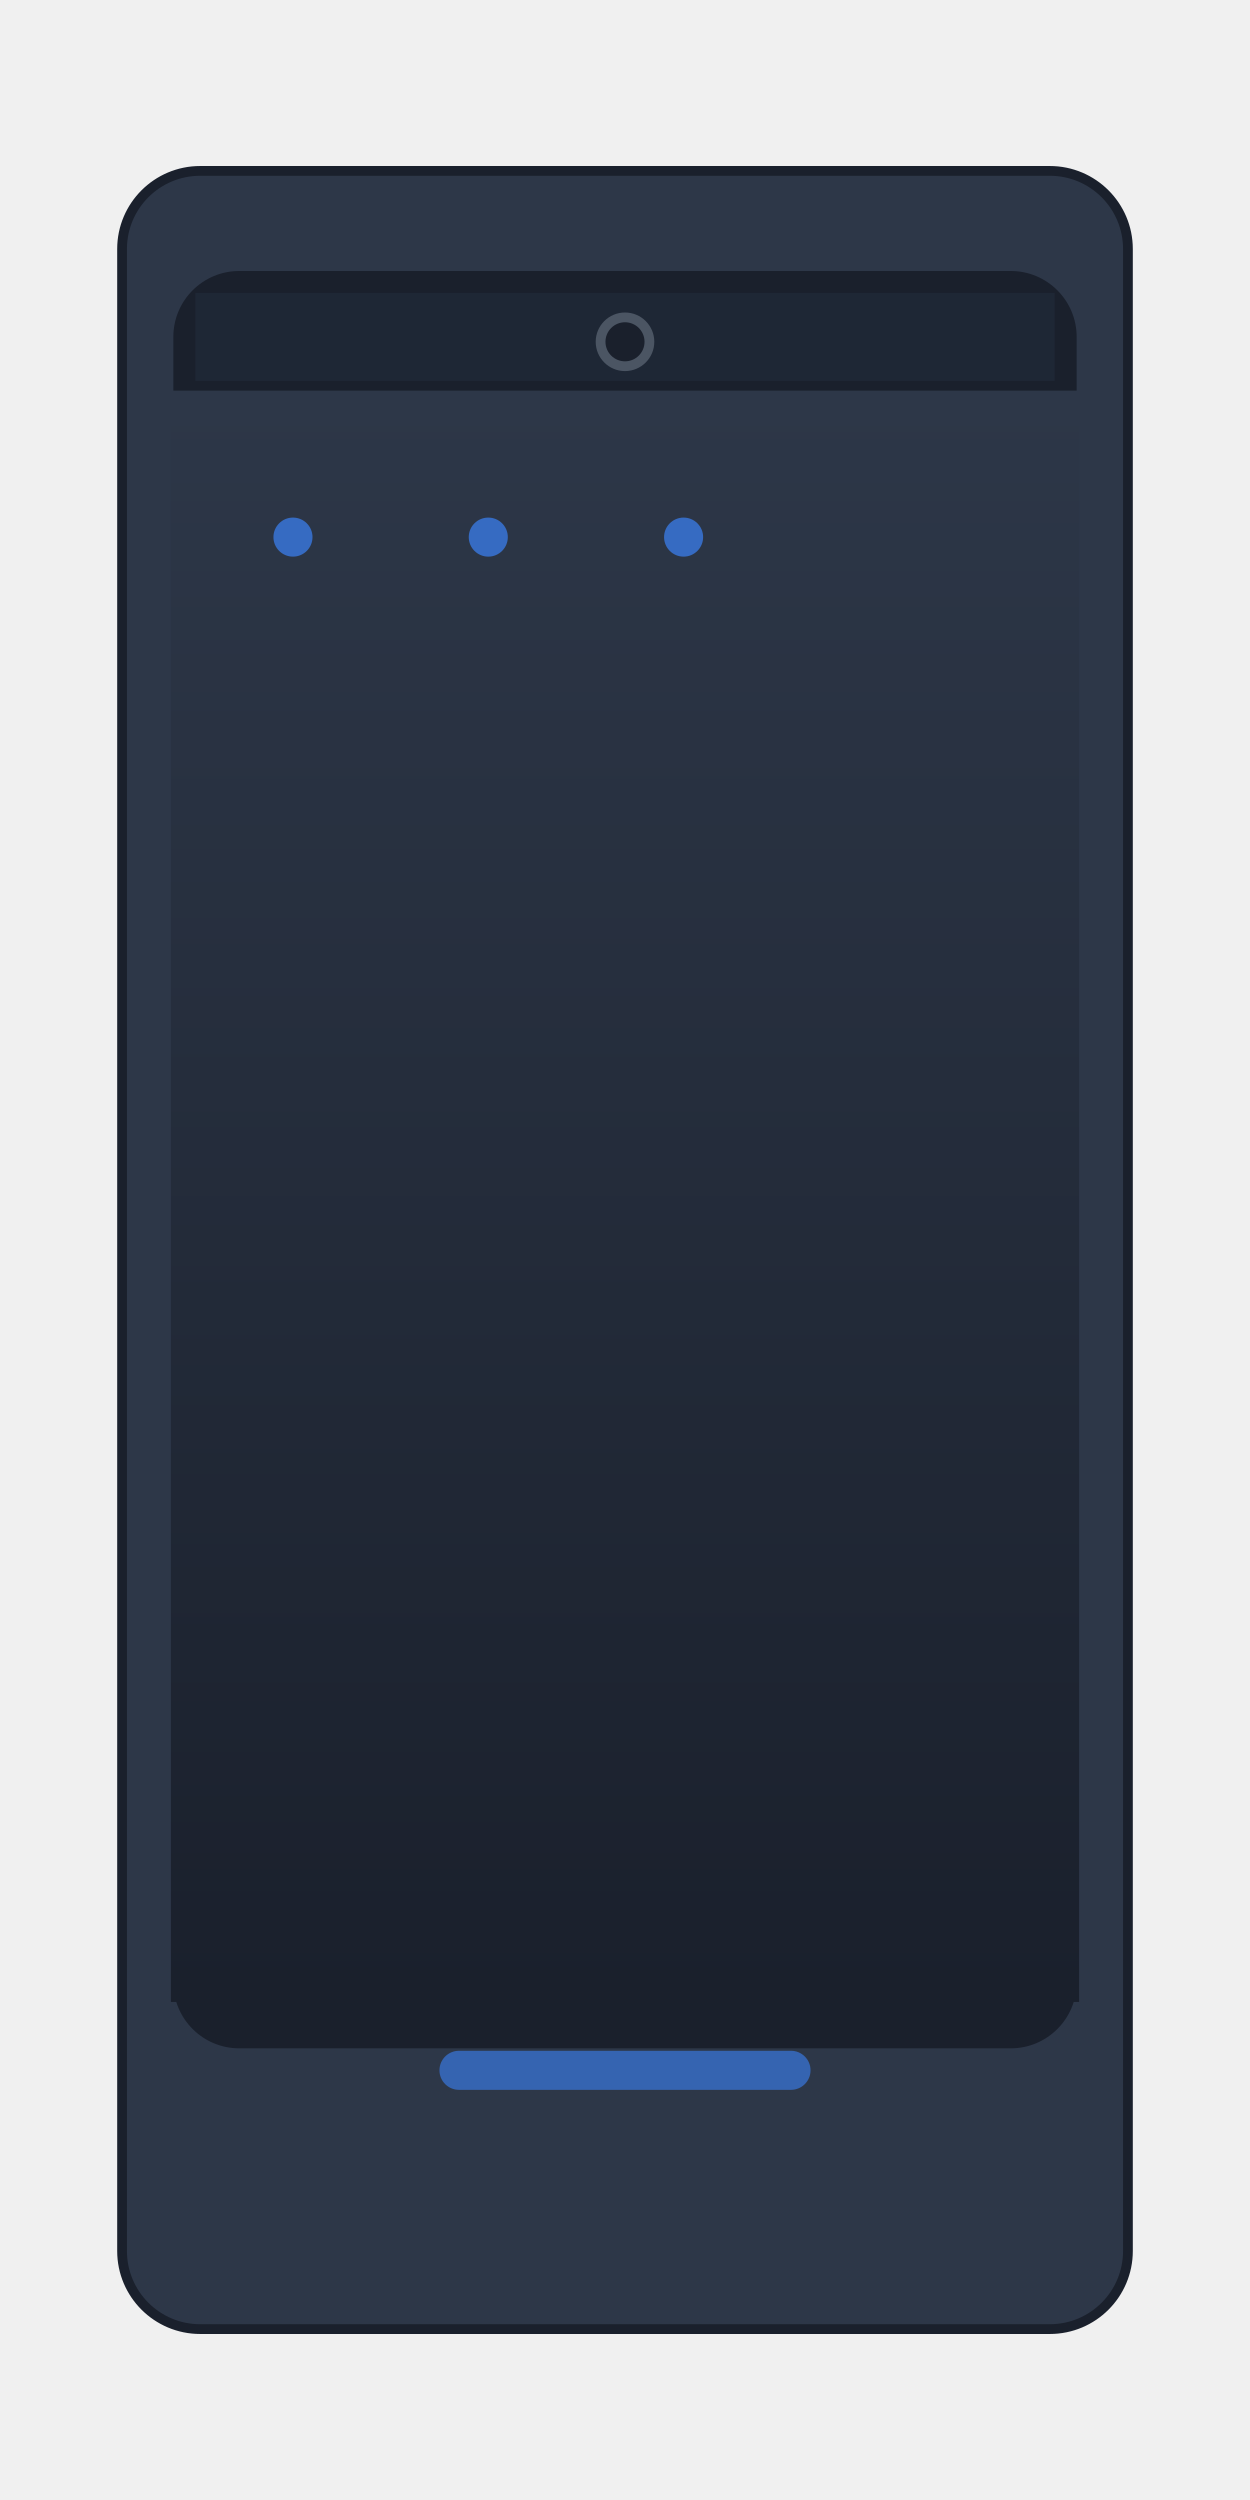
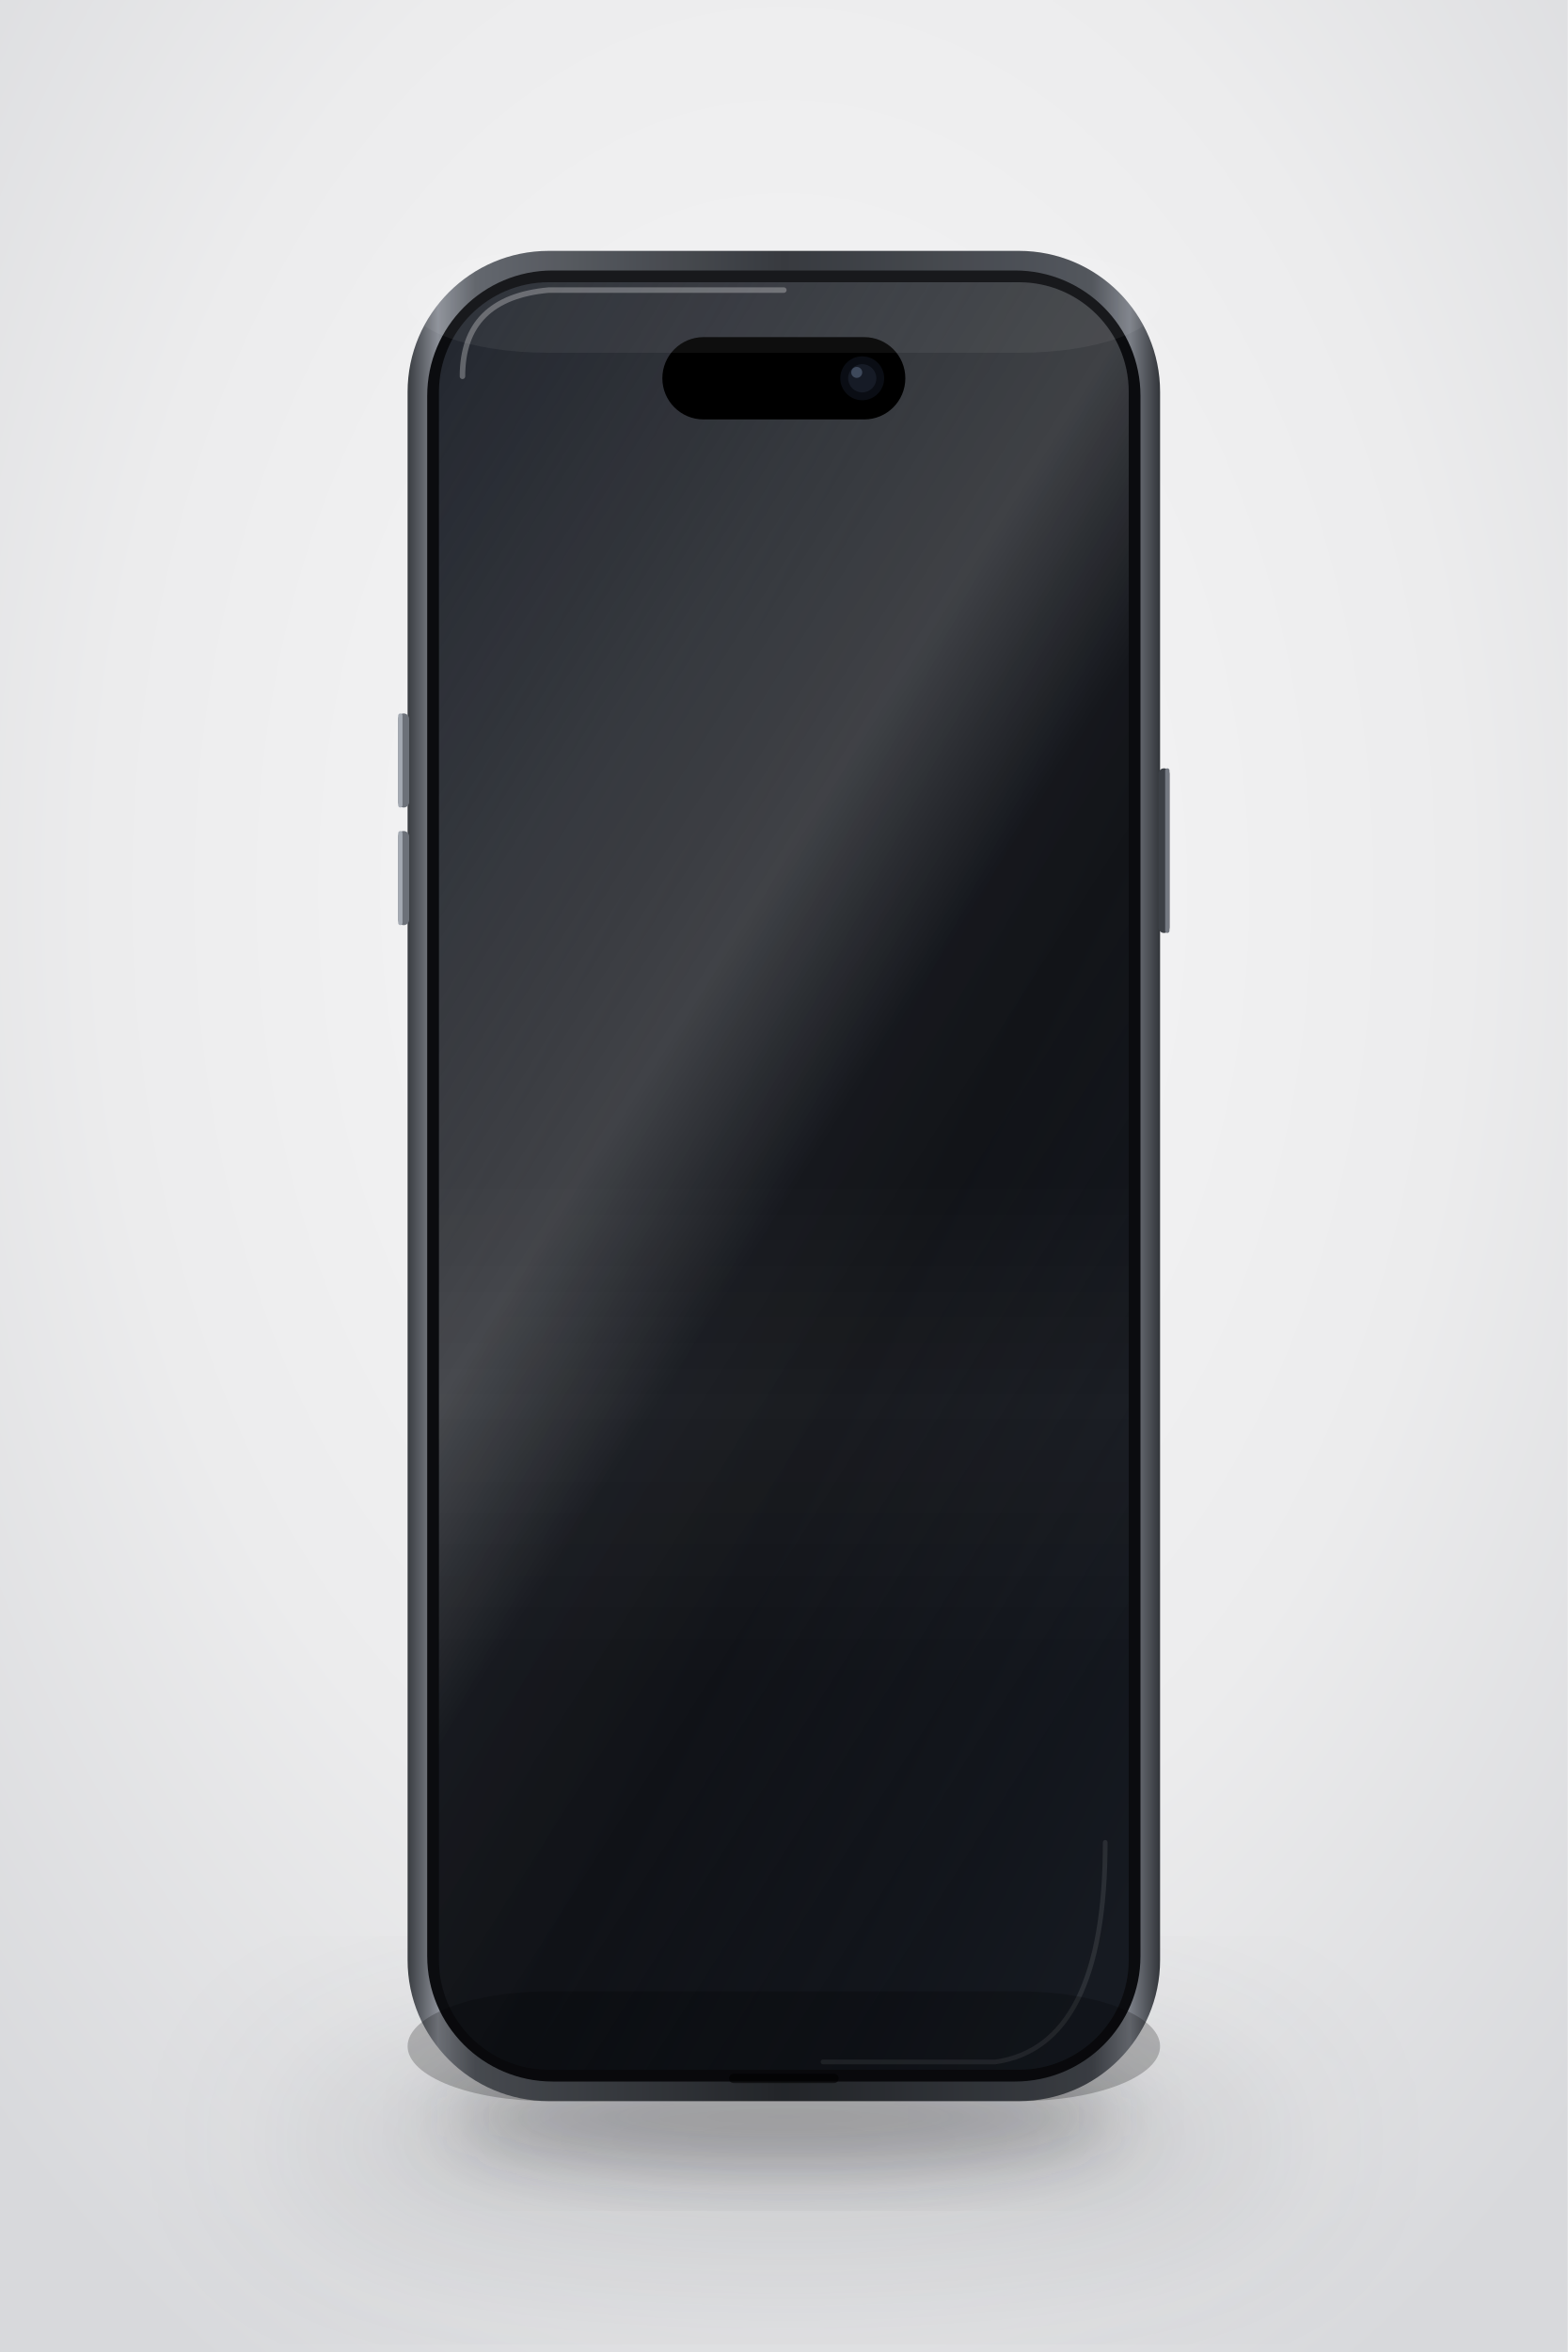
- <svg xmlns="http://www.w3.org/2000/svg" viewBox="0 0 256 512" preserveAspectRatio="xMidYMid meet">
+ <svg xmlns="http://www.w3.org/2000/svg" viewBox="0 0 400 600" preserveAspectRatio="xMidYMid meet">
  <defs>
-     <style>
-       .phone-body { fill: #2d3748; stroke: #1a202c; stroke-width: 2; }
-       .phone-screen { fill: #1a202c; stroke: #2d3748; stroke-width: 1; }
-       .phone-accent { fill: #4b5563; }
-     </style>
+     <radialGradient id="backdrop" cx="50%" cy="38%" r="72%">
+       <stop offset="0%" stop-color="#f7f7f8" />
+       <stop offset="60%" stop-color="#ececed" />
+       <stop offset="100%" stop-color="#d8d9dc" />
+     </radialGradient>
+     <linearGradient id="frame" x1="0%" y1="0%" x2="100%" y2="0%">
+       <stop offset="0%" stop-color="#3a3d42" />
+       <stop offset="4%" stop-color="#8a8e96" />
+       <stop offset="9%" stop-color="#5a5e65" />
+       <stop offset="50%" stop-color="#2c2f34" />
+       <stop offset="91%" stop-color="#494d54" />
+       <stop offset="96%" stop-color="#7b7f87" />
+       <stop offset="100%" stop-color="#33363b" />
+     </linearGradient>
+     <linearGradient id="offGlass" x1="12%" y1="0%" x2="88%" y2="100%">
+       <stop offset="0%" stop-color="#20242c" />
+       <stop offset="30%" stop-color="#12151b" />
+       <stop offset="62%" stop-color="#0a0c11" />
+       <stop offset="100%" stop-color="#161a21" />
+     </linearGradient>
+     <linearGradient id="softbox" x1="0%" y1="0%" x2="60%" y2="100%">
+       <stop offset="0%" stop-color="#ffffff" stop-opacity="0" />
+       <stop offset="30%" stop-color="#ffffff" stop-opacity="0.14" />
+       <stop offset="46%" stop-color="#ffffff" stop-opacity="0.20" />
+       <stop offset="60%" stop-color="#ffffff" stop-opacity="0.04" />
+       <stop offset="100%" stop-color="#ffffff" stop-opacity="0" />
+     </linearGradient>
+     <linearGradient id="horizon" x1="0%" y1="0%" x2="0%" y2="100%">
+       <stop offset="0%" stop-color="#ffffff" stop-opacity="0" />
+       <stop offset="45%" stop-color="#ffffff" stop-opacity="0.035" />
+       <stop offset="100%" stop-color="#ffffff" stop-opacity="0" />
+     </linearGradient>
+     <filter id="contactBlur" x="-50%" y="-50%" width="200%" height="200%">
+       <feGaussianBlur stdDeviation="9" />
+     </filter>
+     <filter id="ambientBlur" x="-50%" y="-50%" width="200%" height="200%">
+       <feGaussianBlur stdDeviation="22" />
+     </filter>
+     <clipPath id="screenClip">
+       <rect x="112" y="72" width="176" height="456" rx="28" />
+     </clipPath>
  </defs>
-   <rect x="25" y="35" width="206" height="442" rx="16" class="phone-body" />
-   <rect x="35" y="55" width="186" height="365" rx="14" class="phone-screen" />
-   <defs>
-     <linearGradient id="generic-grad" x1="0%" y1="0%" x2="0%" y2="100%">
-       <stop offset="0%" style="stop-color:#2d3748;stop-opacity:1" />
-       <stop offset="100%" style="stop-color:#1a202c;stop-opacity:1" />
-     </linearGradient>
-   </defs>
-   <rect x="35" y="80" width="186" height="330" fill="url(#generic-grad)" />
-   <rect x="40" y="60" width="176" height="18" fill="#1f2937" opacity="0.8" />
-   <circle cx="128" cy="70" r="6" class="phone-accent" />
-   <circle cx="128" cy="70" r="4" fill="#1a202c" />
-   <circle cx="60" cy="110" r="4" fill="#3b82f6" opacity="0.7" />
-   <circle cx="100" cy="110" r="4" fill="#3b82f6" opacity="0.7" />
-   <circle cx="140" cy="110" r="4" fill="#3b82f6" opacity="0.7" />
-   <rect x="90" y="420" width="76" height="8" rx="4" fill="#3b82f6" opacity="0.6" />
+   <rect width="400" height="600" fill="url(#backdrop)" />
+   <ellipse cx="200" cy="546" rx="128" ry="26" fill="#2b2d33" opacity="0.16" filter="url(#ambientBlur)" />
+   <ellipse cx="200" cy="540" rx="86" ry="12" fill="#1c1e24" opacity="0.34" filter="url(#contactBlur)" />
+   <rect x="104" y="64" width="192" height="472" rx="36" fill="url(#frame)" />
+   <rect x="109" y="69" width="182" height="462" rx="32" fill="#0b0c0f" />
+   <g clip-path="url(#screenClip)">
+     <rect x="112" y="72" width="176" height="456" fill="url(#offGlass)" />
+     <rect x="112" y="72" width="176" height="456" fill="url(#softbox)" />
+     <rect x="112" y="300" width="176" height="130" fill="url(#horizon)" />
+   </g>
+   <rect x="169" y="86" width="62" height="21" rx="10.5" fill="#000000" />
+   <circle cx="220" cy="96.5" r="5.6" fill="#0a0d14" />
+   <circle cx="220" cy="96.5" r="3.6" fill="#161b26" />
+   <circle cx="218.6" cy="95" r="1.4" fill="#59677f" opacity="0.6" />
+   <path d="M 118 96 Q 118 76 140 74 L 200 74" stroke="#ffffff" stroke-opacity="0.28" stroke-width="1.4" fill="none" stroke-linecap="round" />
+   <path d="M 282 470 Q 282 522 254 526 L 210 526" stroke="#ffffff" stroke-opacity="0.09" stroke-width="1.2" fill="none" stroke-linecap="round" />
+   <rect x="104" y="64" width="192" height="26" rx="36" fill="#ffffff" opacity="0.055" />
+   <rect x="104" y="508" width="192" height="28" rx="36" fill="#000000" opacity="0.22" />
+   <g>
+     <rect x="101.6" y="182" width="2.8" height="24" rx="1.4" fill="#6c7179" />
+     <rect x="101.6" y="182" width="1.1" height="24" rx="0.55" fill="#a4aab3" />
+     <rect x="101.6" y="212" width="2.8" height="24" rx="1.4" fill="#6c7179" />
+     <rect x="101.6" y="212" width="1.1" height="24" rx="0.55" fill="#a4aab3" />
+     <rect x="295.6" y="196" width="2.8" height="42" rx="1.4" fill="#3c4046" />
+     <rect x="297.3" y="196" width="1.1" height="42" rx="0.55" fill="#747982" />
+   </g>
+   <rect x="186" y="529" width="28" height="2.4" rx="1.2" fill="#000000" opacity="0.55" />
</svg>
